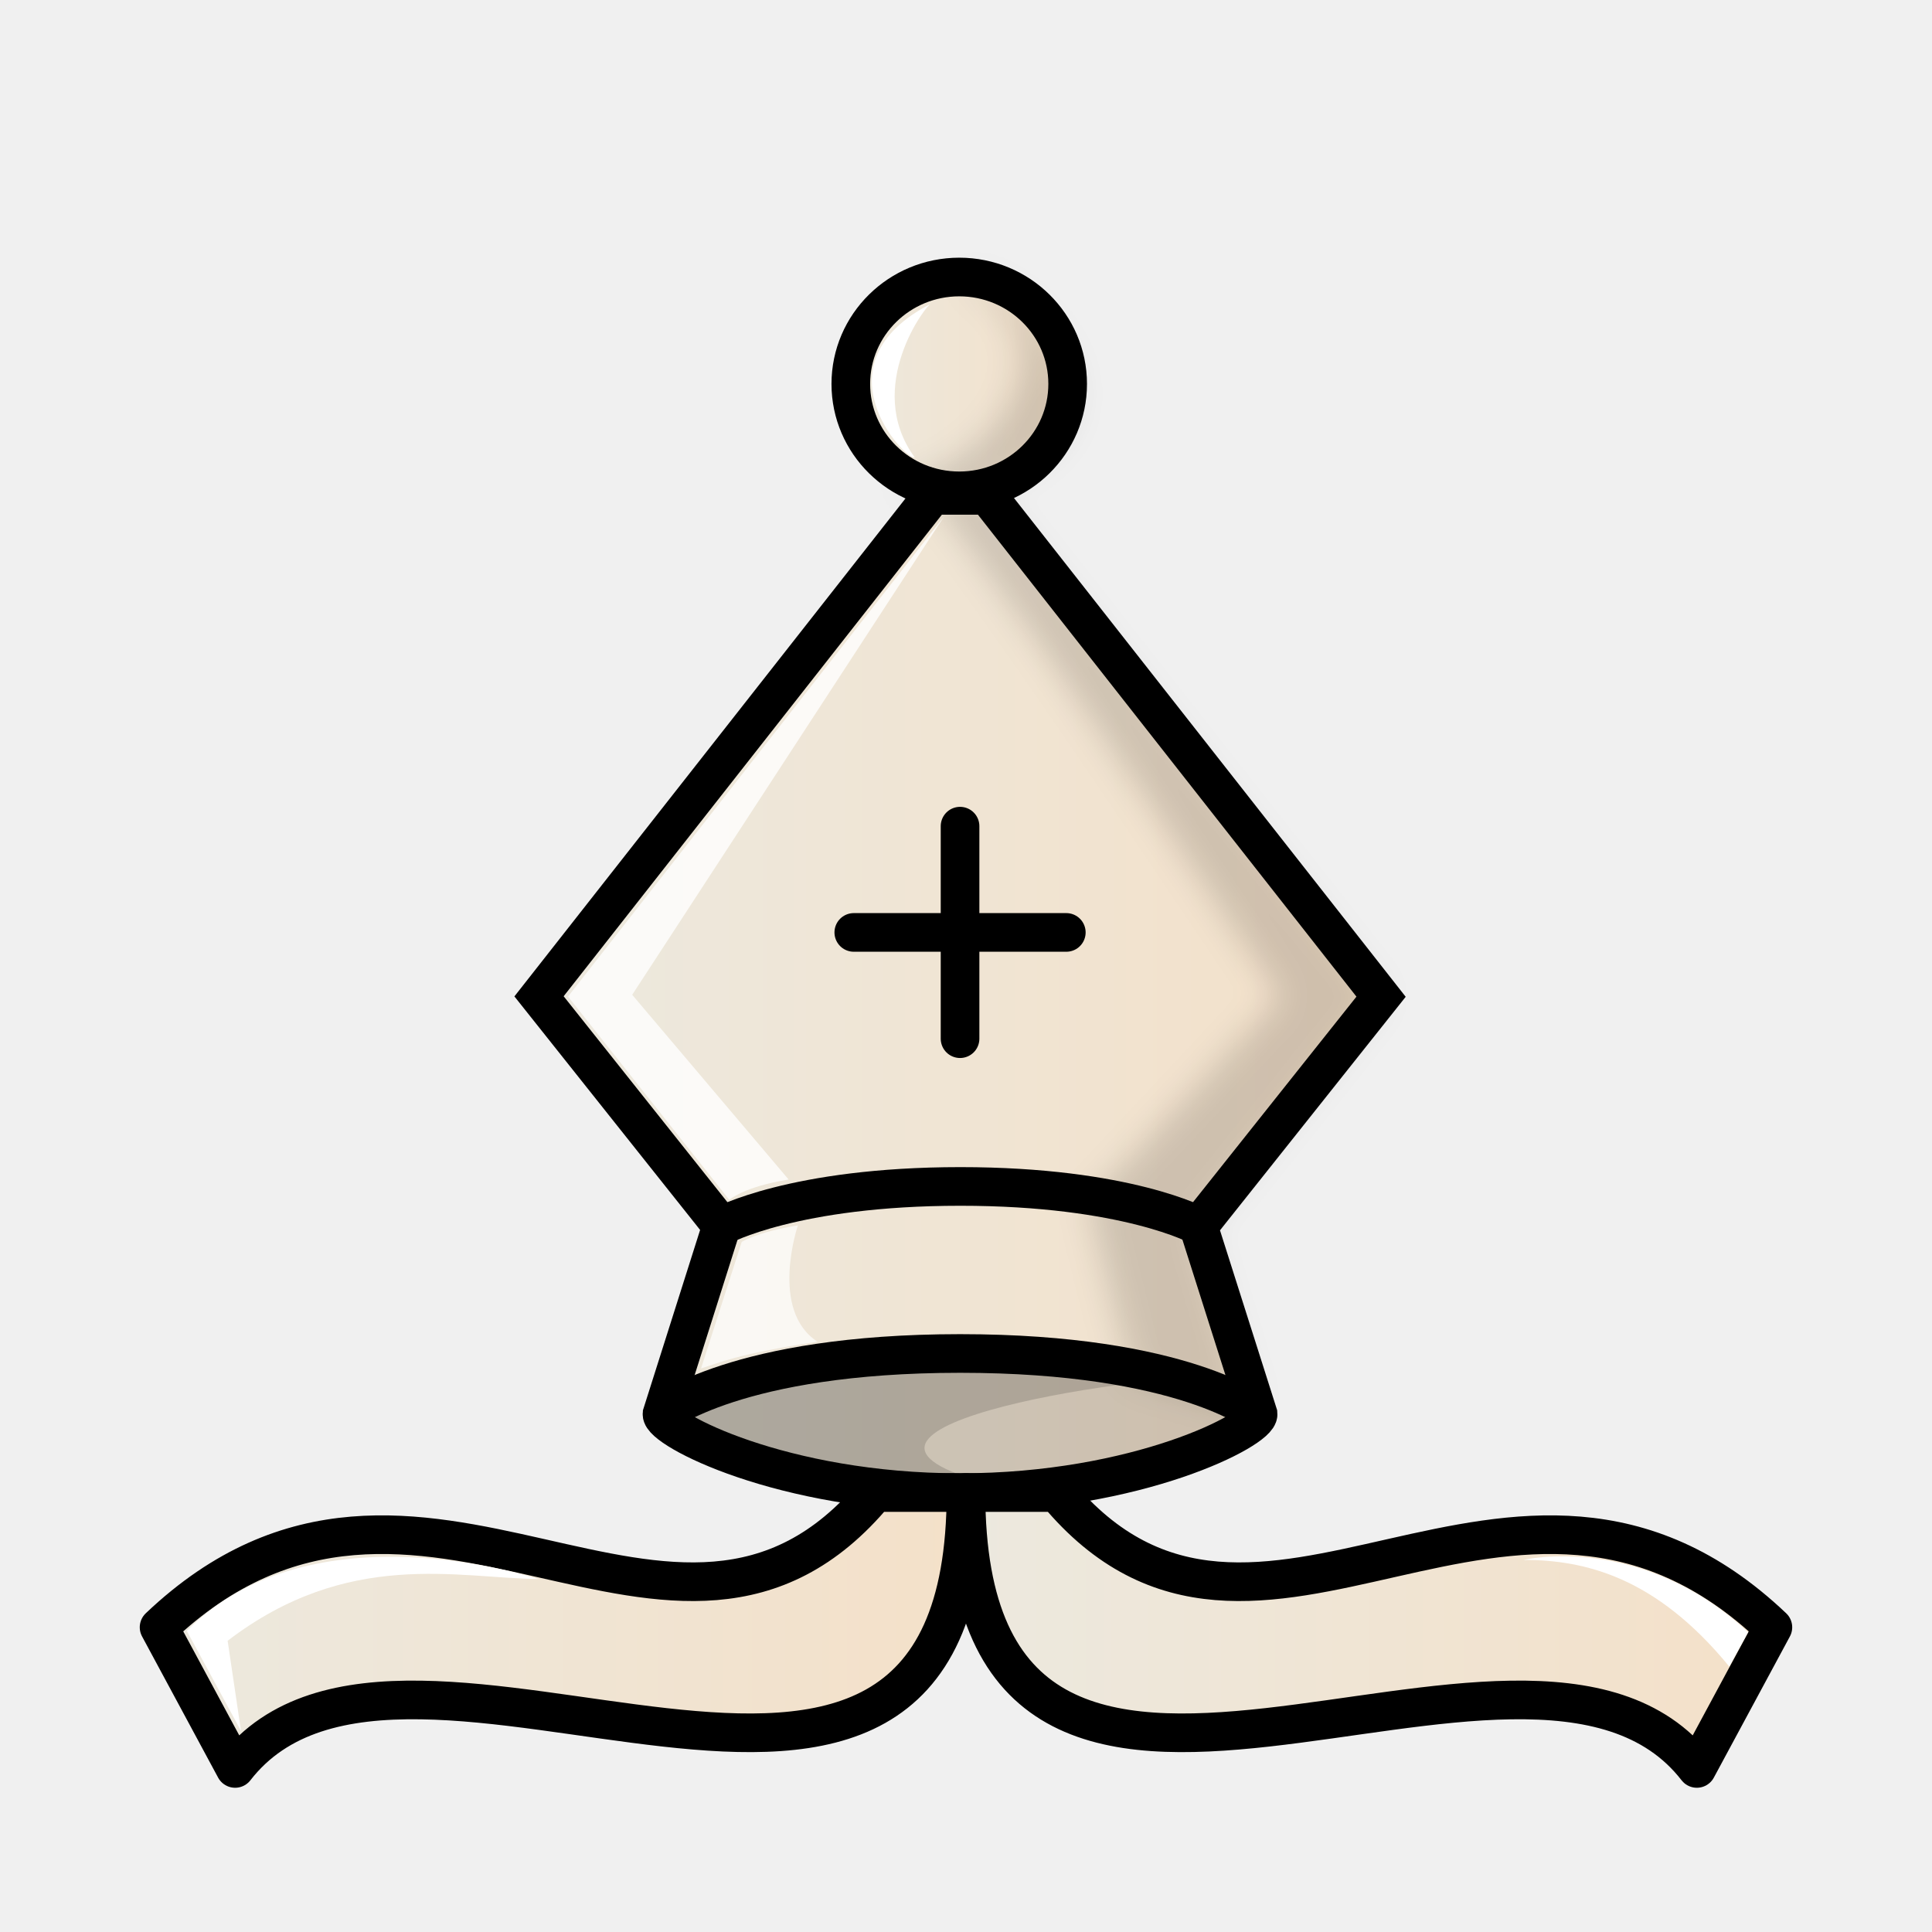
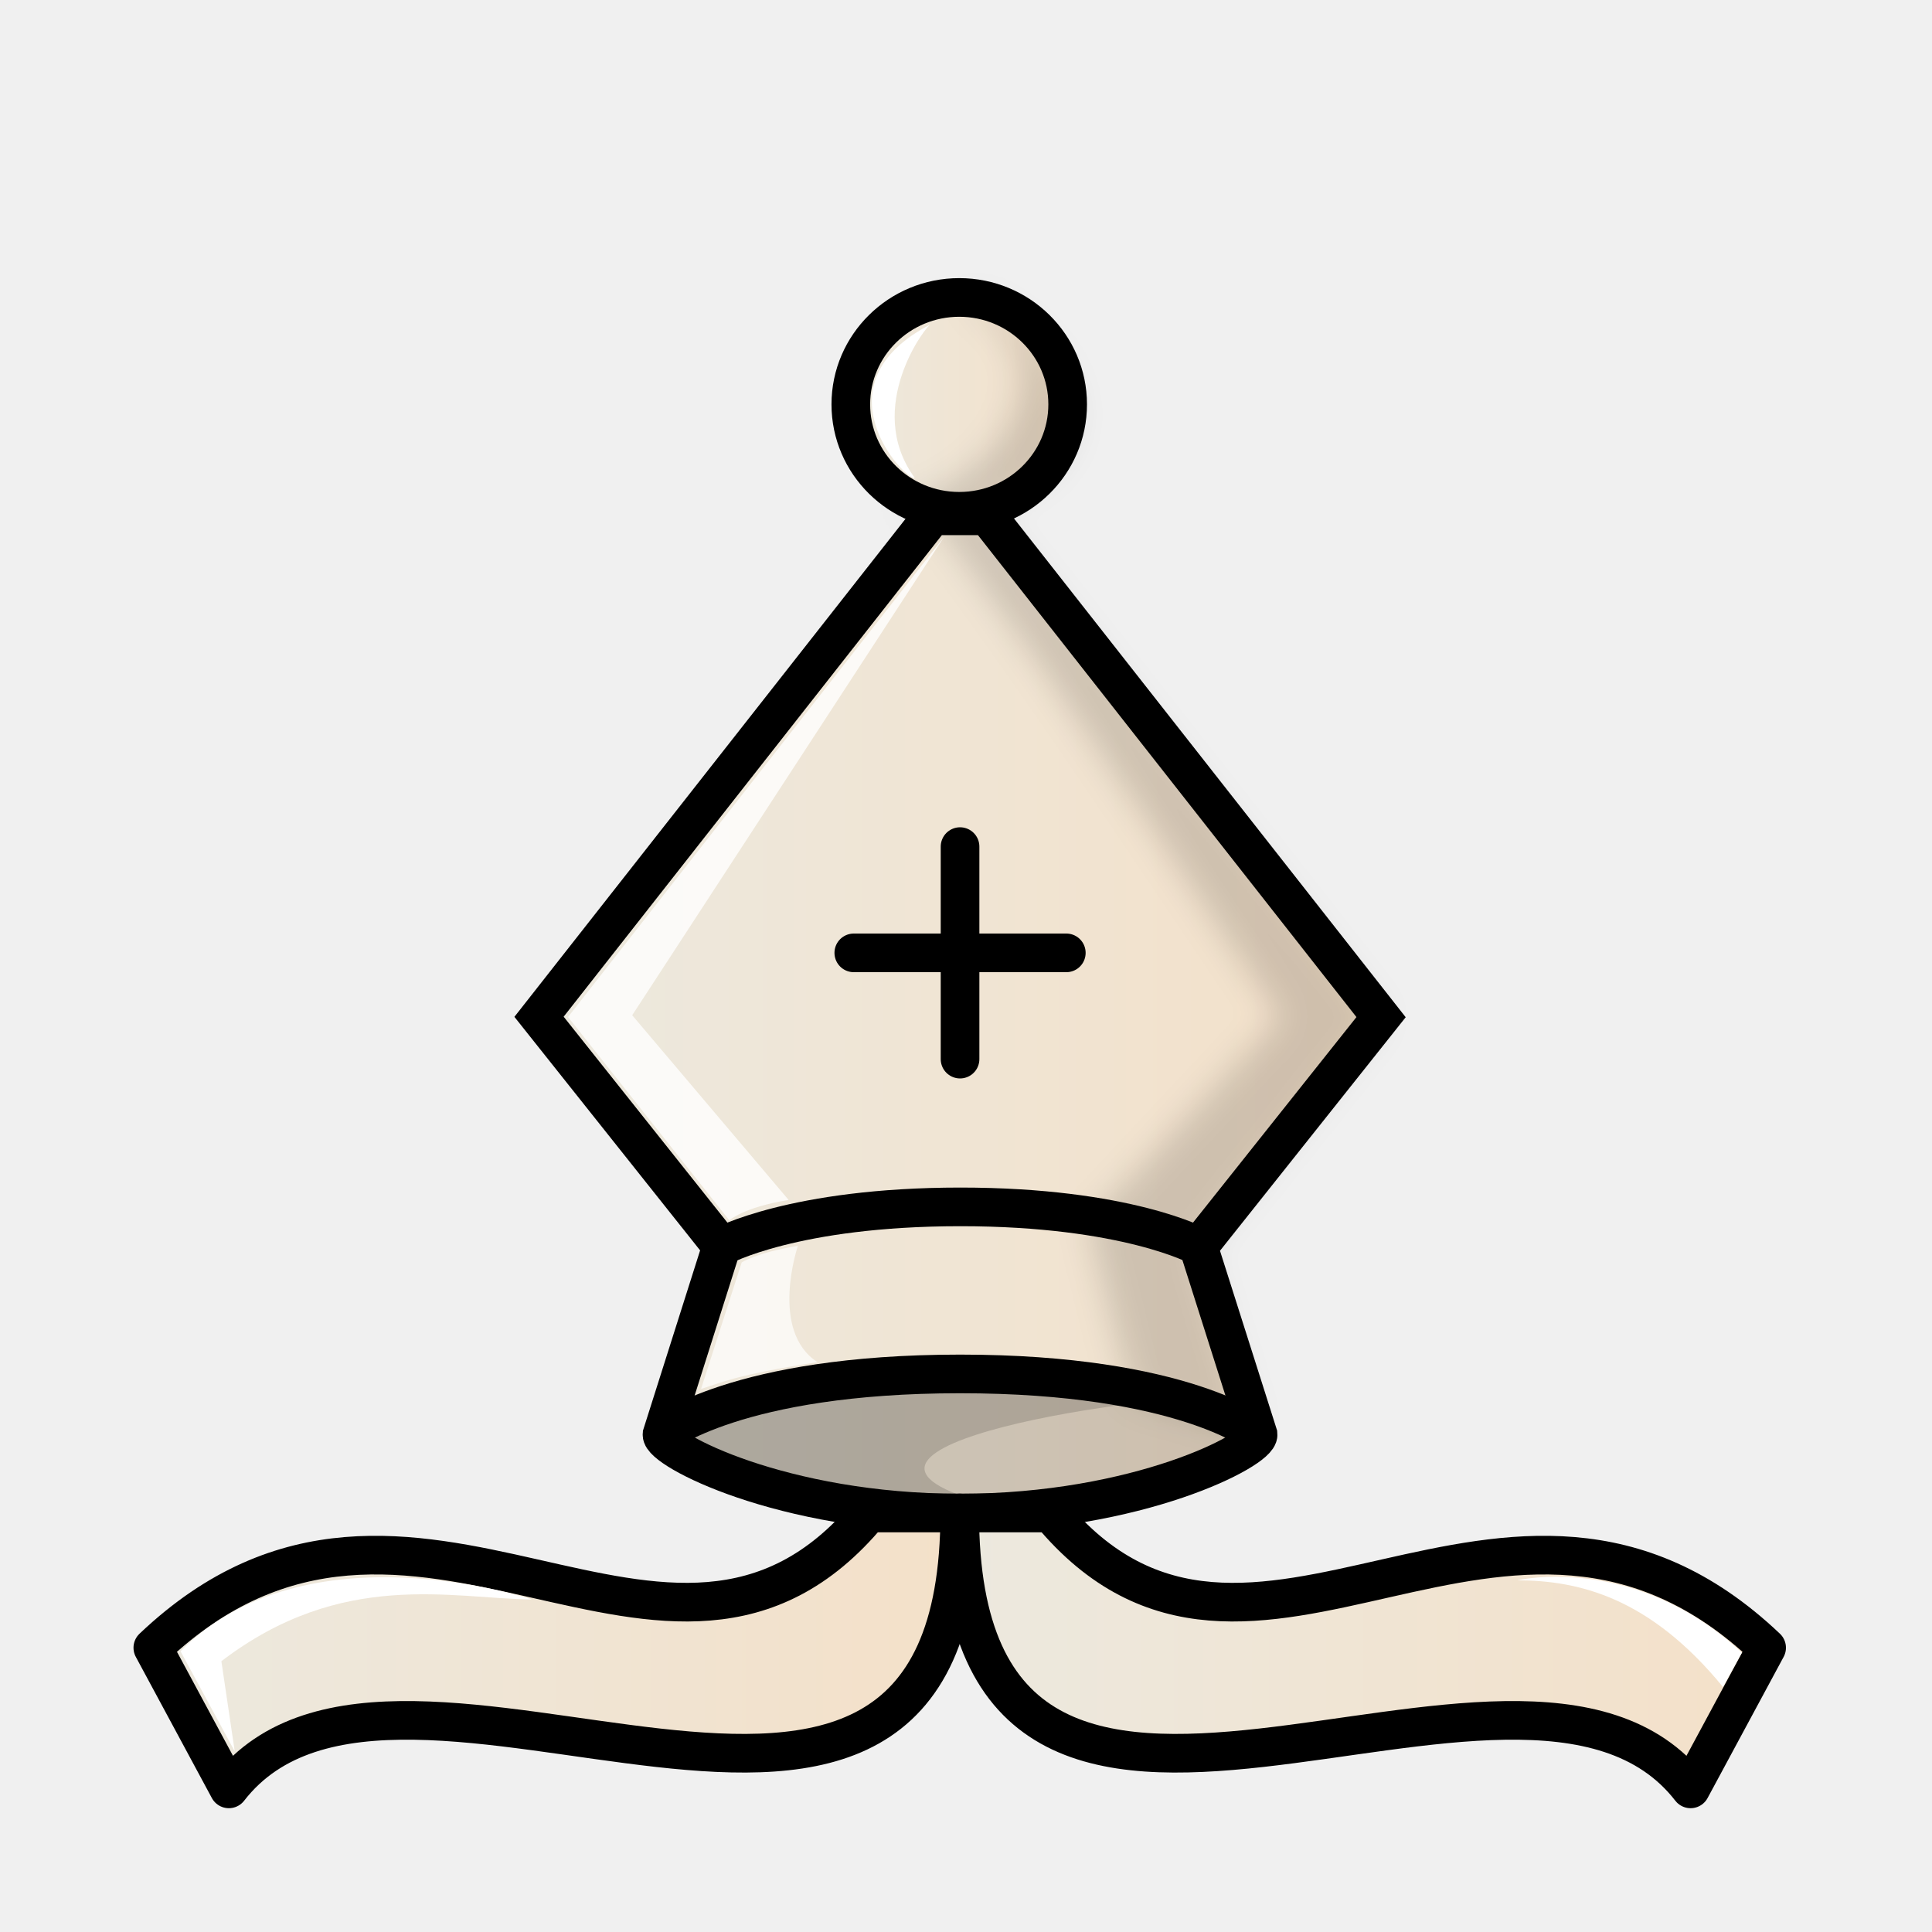
<svg xmlns="http://www.w3.org/2000/svg" xmlns:xlink="http://www.w3.org/1999/xlink" width="50mm" height="50mm" clip-rule="evenodd" fill-rule="evenodd" image-rendering="optimizeQuality" shape-rendering="geometricPrecision" text-rendering="geometricPrecision" version="1.1" viewBox="0 0 50 50">
  <defs>
    <linearGradient id="linearGradient1643" x1="9.241" x2="40.761" y1="27.266" y2="27.266" gradientTransform="matrix(.98495 0 0 .98605 .37559 .64119)" gradientUnits="userSpaceOnUse">
      <stop stop-color="#ece9df" offset="0" />
      <stop stop-color="#f4e0c8" offset="1" />
    </linearGradient>
-     <linearGradient id="linearGradient2770-4" x1="14.558" x2="35.921" y1="25.93" y2="25.93" gradientTransform="matrix(1.0739 0 0 1.0269 -2.2596 -.90906)" gradientUnits="userSpaceOnUse" xlink:href="#linearGradient1643" />
-     <linearGradient id="linearGradient2772-9" x1="21.347" x2="29.141" y1="10.312" y2="10.312" gradientTransform="matrix(.83475 0 0 .90883 3.7518 .56503)" gradientUnits="userSpaceOnUse" xlink:href="#linearGradient1643" />
+     <linearGradient id="linearGradient2770-4" x1="14.558" x2="35.921" y1="25.93" y2="25.93" gradientTransform="matrix(1.0739 0 0 1.0269 -2.2596 -.38035)" gradientUnits="userSpaceOnUse" xlink:href="#linearGradient1643" />
+     <linearGradient id="linearGradient2772-9" x1="21.347" x2="29.141" y1="10.312" y2="10.312" gradientTransform="matrix(.83475 0 0 .90883 3.7518 1.0937)" gradientUnits="userSpaceOnUse" xlink:href="#linearGradient1643" />
    <filter id="filter1616-8-6" x="-.081" y="-.034" width="1.162" height="1.068" color-interpolation-filters="sRGB">
      <feGaussianBlur stdDeviation="0.407" />
    </filter>
    <linearGradient id="linearGradient2774-8" x1="5.612" x2="25.919" y1="42.295" y2="42.295" gradientTransform="matrix(1.0856 0 0 .94062 -2.5546 2.4128)" gradientUnits="userSpaceOnUse" xlink:href="#linearGradient1643" />
    <linearGradient id="linearGradient2776-7" x1="24.848" x2="45.155" y1="42.295" y2="42.295" gradientTransform="matrix(1.0856 0 0 .94062 -2.5546 2.4128)" gradientUnits="userSpaceOnUse" xlink:href="#linearGradient1643" />
    <filter id="filter1624-3" x="-0" y="-0" width="1" height="1" color-interpolation-filters="sRGB">
      <feGaussianBlur stdDeviation="0" />
    </filter>
-     <filter id="filter1616-8-6-66" x="-.081" y="-.034" width="1.162" height="1.068" color-interpolation-filters="sRGB">
+     <filter id="filter1616-8-6-66-1" x="-.081" y="-.034" width="1.162" height="1.068" color-interpolation-filters="sRGB">
      <feGaussianBlur stdDeviation="0.407" />
    </filter>
-     <filter id="filter1624-3-4" x="-2.3226e-5" y="-1.6336e-5" width="1" height="1" color-interpolation-filters="sRGB">
-       <feGaussianBlur stdDeviation="2.5473483e-05" />
-     </filter>
+     <linearGradient id="linearGradient2774-8-0" x1="5.612" x2="25.919" y1="42.295" y2="42.295" gradientTransform="matrix(1.0856 0 0 .94062 -2.7162 2.9415)" gradientUnits="userSpaceOnUse" xlink:href="#linearGradient1643" />
+     <linearGradient id="linearGradient2776-7-1" x1="24.848" x2="45.155" y1="42.295" y2="42.295" gradientTransform="matrix(1.0856 0 0 .94062 -2.7162 2.9415)" gradientUnits="userSpaceOnUse" xlink:href="#linearGradient1643" />
  </defs>
-   <path d="m31.016 31.738 4.726-5.943-10.19-12.975h-0.701v-0.01h-0.711l-10.19 12.975 4.726 5.943-1.543 4.867c-0.031 0.386 3.095 2.034 7.713 2.034 4.618 0 7.745-1.648 7.713-2.034z" fill="url(#linearGradient2770-4)" image-rendering="optimizeQuality" style="clip-rule:evenodd;fill-rule:evenodd;fill:url(#linearGradient2770-4);shape-rendering:geometricPrecision;stroke-linecap:round;stroke:#000000" />
-   <path d="m24.826 7.169c-1.55 0-2.807 1.239-2.807 2.767s1.257 2.767 2.807 2.767 2.805-1.239 2.805-2.767c0-1.528-1.256-2.767-2.805-2.767z" fill="url(#linearGradient2772-9)" image-rendering="optimizeQuality" stroke-linejoin="round" style="clip-rule:evenodd;fill-rule:evenodd;fill:url(#linearGradient2772-9);shape-rendering:geometricPrecision;stroke-linecap:round;stroke-width:1;stroke:#000000" />
-   <path d="m22.096 24.131h5.5m-2.75-2.75v5.5" fill="none" image-rendering="optimizeQuality" stroke-linejoin="round" style="clip-rule:evenodd;fill-rule:evenodd;shape-rendering:geometricPrecision;stroke-linecap:round;stroke:#000000" />
-   <path transform="matrix(1.0334 0 0 1.0218 592.95 438.55)" d="m-549.75-422.16c3.412 1.813 0.501 4.931-1.526 5.206 0.462 0.197 0.978 0.311 1.526 0.311 5.528-1.76 1.318-5.645 0-5.517zm-0.688 5.518c3.092 4.115 5.848 8.459 8.724 12.709l-4.806 5.199 1.089 4.423 3.001 0.863-1.354-4.669 4.572-5.816-9.859-12.698h-0.678v-0.011z" filter="url(#filter1616-8-6)" image-rendering="optimizeQuality" opacity=".25" style="clip-rule:evenodd;fill-rule:evenodd;filter:url(#filter1616-8-6-66);mix-blend-mode:normal;opacity:.15;shape-rendering:geometricPrecision" />
-   <path d="m26.073 35.089c-3.087 0.012-6.397 0.504-8.369 1.768 2.181 1.502 5.798 1.827 8.885 1.77-7.14-1.444 2.03-2.966 4.844-3.001-1.522-0.367-3.71-0.543-5.36-0.536z" image-rendering="optimizeQuality" opacity=".2" style="clip-rule:evenodd;fill-rule:evenodd;opacity:.15;shape-rendering:geometricPrecision" />
-   <path d="m17.134 36.594s1.925-1.566 7.714-1.566 7.713 1.566 7.713 1.566" fill="none" image-rendering="optimizeQuality" stroke="#000000" stroke-width="1" style="clip-rule:evenodd;fill-rule:evenodd;shape-rendering:geometricPrecision" />
-   <path d="m18.676 31.727s1.863-1.021 6.175-1.022c4.312-6.1e-5 6.175 1.022 6.175 1.022" fill="none" image-rendering="optimizeQuality" stroke="#000000" stroke-width="1" style="clip-rule:evenodd;fill-rule:evenodd;shape-rendering:geometricPrecision" />
-   <path d="m20.41 30.526c-1.175 0.187-1.536 0.532-1.538 0.524l-4.171-5.259 9.735-12.431-8.075 12.385z" fill="#ffffff" opacity=".9" style="clip-rule:evenodd;fill-rule:evenodd;image-rendering:optimizeQuality;opacity:.8;shape-rendering:geometricPrecision" />
-   <path d="m25 38.627c-5.617 6.1e-5 -7.296-1.77-7.296-1.77s1.679-1.77 7.296-1.77c5.617-6.1e-5 7.296 1.77 7.296 1.77s-1.679 1.77-7.296 1.77z" image-rendering="optimizeQuality" opacity=".2" style="clip-rule:evenodd;fill-rule:evenodd;opacity:.15;shape-rendering:geometricPrecision" />
-   <path d="m22.65 38.627c-5.193 6.258-11.79-2.915-18.533 3.487l1.968 3.653c4.398-5.672 18.915 5.213 18.915-7.14z" fill="url(#linearGradient2774-8)" image-rendering="optimizeQuality" stroke-linecap="round" style="clip-rule:evenodd;fill-rule:evenodd;fill:url(#linearGradient2774-8);shape-rendering:geometricPrecision;stroke-linejoin:round;stroke:#000000" />
-   <path d="m27.35 38.627c5.193 6.258 11.79-2.915 18.532 3.487l-1.968 3.653c-4.398-5.672-18.915 5.213-18.915-7.14z" fill="url(#linearGradient2776-7)" image-rendering="optimizeQuality" stroke-linecap="round" style="clip-rule:evenodd;fill-rule:evenodd;fill:url(#linearGradient2776-7);shape-rendering:geometricPrecision;stroke-linejoin:round;stroke:#000000" />
-   <path d="m4.834 42.206 1.403 2.59-0.346-2.333c3.12-2.387 5.958-1.619 8.041-1.598 0 0-5.852-1.955-9.098 1.342z" style="clip-rule:evenodd;fill-rule:evenodd;fill:#ffffff;image-rendering:optimizeQuality;shape-rendering:geometricPrecision" />
-   <path d="m45.242 42.24-0.49 0.889c-1.905-2.325-3.739-2.755-5.319-2.76 0 0 3.017-0.717 5.809 1.872z" style="clip-rule:evenodd;fill-rule:evenodd;fill:#ffffff;image-rendering:optimizeQuality;shape-rendering:geometricPrecision" />
-   <path d="m23.672 11.837c-0.25 0.066-2.603-2.42 0.418-3.975-0.089-0.009-1.757 2.142-0.418 3.975z" style="clip-rule:evenodd;fill-rule:evenodd;fill:#ffffff;image-rendering:optimizeQuality;shape-rendering:geometricPrecision" />
-   <path transform="matrix(1.0007 0 0 .98931 -586.04 102.26)" d="m603.76-67.566 1.051-3.309s0.369-0.256 1.454-0.434c0 0-0.746 2.224 0.508 3.042-2.154 0.336-2.536 0.554-3.012 0.7z" clip-rule="evenodd" fill="#ffffff" fill-rule="evenodd" filter="url(#filter1624-3)" image-rendering="optimizeQuality" opacity=".7" shape-rendering="geometricPrecision" style="filter:url(#filter1624-3-4)" />
+   <path d="m31.016 32.267 4.726-5.943-10.19-12.975h-0.701v-0.01h-0.711l-10.19 12.975 4.726 5.943-1.543 4.867c-0.031 0.386 3.095 2.034 7.713 2.034 4.618 0 7.745-1.648 7.713-2.034z" fill="url(#linearGradient2770-4)" image-rendering="optimizeQuality" style="clip-rule:evenodd;fill-rule:evenodd;fill:url(#linearGradient2770-4);shape-rendering:geometricPrecision;stroke-linecap:round;stroke:#000000" />
+   <path d="m24.826 7.698c-1.55 0-2.807 1.239-2.807 2.767s1.257 2.767 2.807 2.767 2.805-1.239 2.805-2.767c0-1.528-1.256-2.767-2.805-2.767z" fill="url(#linearGradient2772-9)" image-rendering="optimizeQuality" stroke-linejoin="round" style="clip-rule:evenodd;fill-rule:evenodd;fill:url(#linearGradient2772-9);shape-rendering:geometricPrecision;stroke-linecap:round;stroke-width:1;stroke:#000000" />
+   <path d="m22.096 24.66h5.5m-2.75-2.75v5.5" fill="none" image-rendering="optimizeQuality" stroke-linejoin="round" style="clip-rule:evenodd;fill-rule:evenodd;shape-rendering:geometricPrecision;stroke-linecap:round;stroke:#000000" />
+   <path transform="matrix(1.0334 0 0 1.0218 592.95 439.08)" d="m-549.75-422.16c3.412 1.813 0.501 4.931-1.526 5.206 0.462 0.197 0.978 0.311 1.526 0.311 5.528-1.76 1.318-5.645 0-5.517zm-0.688 5.518c3.092 4.115 5.848 8.459 8.724 12.709l-4.806 5.199 1.089 4.423 3.001 0.863-1.354-4.669 4.572-5.816-9.859-12.698h-0.678v-0.011z" filter="url(#filter1616-8-6)" image-rendering="optimizeQuality" opacity=".25" style="clip-rule:evenodd;fill-rule:evenodd;filter:url(#filter1616-8-6-66-1);mix-blend-mode:normal;opacity:.15;shape-rendering:geometricPrecision" />
+   <path d="m26.073 35.618c-3.087 0.012-6.397 0.504-8.369 1.768 2.181 1.502 5.798 1.827 8.885 1.77-7.14-1.444 2.03-2.966 4.844-3.001-1.522-0.367-3.71-0.543-5.36-0.536z" image-rendering="optimizeQuality" opacity=".2" style="clip-rule:evenodd;fill-rule:evenodd;opacity:.15;shape-rendering:geometricPrecision" />
+   <path d="m17.134 37.123s1.925-1.566 7.714-1.566 7.713 1.566 7.713 1.566" fill="none" image-rendering="optimizeQuality" stroke="#000000" stroke-width="1" style="clip-rule:evenodd;fill-rule:evenodd;shape-rendering:geometricPrecision" />
+   <path d="m18.676 32.256s1.863-1.021 6.175-1.022c4.312-6.1e-5 6.175 1.022 6.175 1.022" fill="none" image-rendering="optimizeQuality" stroke="#000000" stroke-width="1" style="clip-rule:evenodd;fill-rule:evenodd;shape-rendering:geometricPrecision" />
+   <path d="m20.41 31.055c-1.175 0.187-1.536 0.532-1.538 0.524l-4.171-5.259 9.735-12.431-8.075 12.385z" fill="#ffffff" opacity=".9" style="clip-rule:evenodd;fill-rule:evenodd;image-rendering:optimizeQuality;opacity:.8;shape-rendering:geometricPrecision" />
+   <path d="m25 39.156c-5.617 6.1e-5 -7.296-1.77-7.296-1.77s1.679-1.77 7.296-1.77c5.617-6.1e-5 7.296 1.77 7.296 1.77s-1.679 1.77-7.296 1.77z" image-rendering="optimizeQuality" opacity=".2" style="clip-rule:evenodd;fill-rule:evenodd;opacity:.15;shape-rendering:geometricPrecision" />
+   <path d="m22.488 39.156c-5.193 6.258-11.79-2.915-18.533 3.487l1.968 3.653c4.398-5.672 18.915 5.213 18.915-7.14z" fill="url(#linearGradient2774-8)" image-rendering="optimizeQuality" stroke-linecap="round" style="clip-rule:evenodd;fill-rule:evenodd;fill:url(#linearGradient2774-8-0);shape-rendering:geometricPrecision;stroke-linejoin:round;stroke:#000000" />
+   <path d="m27.188 39.156c5.193 6.258 11.79-2.915 18.532 3.487l-1.968 3.653c-4.398-5.672-18.915 5.213-18.915-7.14z" fill="url(#linearGradient2776-7)" image-rendering="optimizeQuality" stroke-linecap="round" style="clip-rule:evenodd;fill-rule:evenodd;fill:url(#linearGradient2776-7-1);shape-rendering:geometricPrecision;stroke-linejoin:round;stroke:#000000" />
+   <path d="m4.672 42.735 1.403 2.59-0.346-2.333c3.12-2.387 5.958-1.619 8.041-1.598 0 0-5.852-1.955-9.098 1.342z" style="clip-rule:evenodd;fill-rule:evenodd;fill:#ffffff;image-rendering:optimizeQuality;shape-rendering:geometricPrecision" />
+   <path d="m45.08 42.769-0.49 0.889c-1.905-2.325-3.739-2.755-5.319-2.76 0 0 3.017-0.717 5.809 1.872z" style="clip-rule:evenodd;fill-rule:evenodd;fill:#ffffff;image-rendering:optimizeQuality;shape-rendering:geometricPrecision" />
+   <path d="m23.672 12.366c-0.25 0.066-2.603-2.42 0.418-3.975-0.089-0.009-1.757 2.142-0.418 3.975z" style="clip-rule:evenodd;fill-rule:evenodd;fill:#ffffff;image-rendering:optimizeQuality;shape-rendering:geometricPrecision" />
+   <path transform="matrix(1.0007 0 0 .98931 -586.04 102.79)" d="m603.76-67.566 1.051-3.309s0.369-0.256 1.454-0.434c0 0-0.746 2.224 0.508 3.042-2.154 0.336-2.536 0.554-3.012 0.7z" clip-rule="evenodd" fill="#ffffff" fill-rule="evenodd" filter="url(#filter1624-3)" image-rendering="optimizeQuality" opacity=".7" shape-rendering="geometricPrecision" />
</svg>
